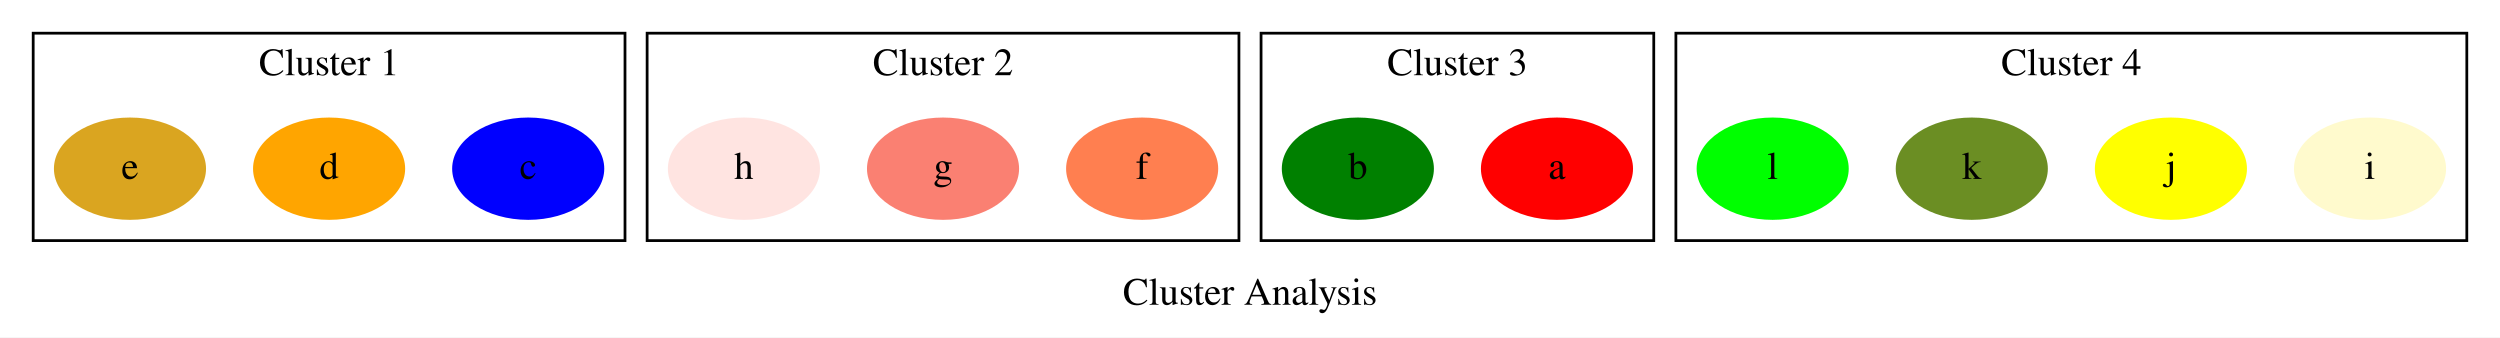
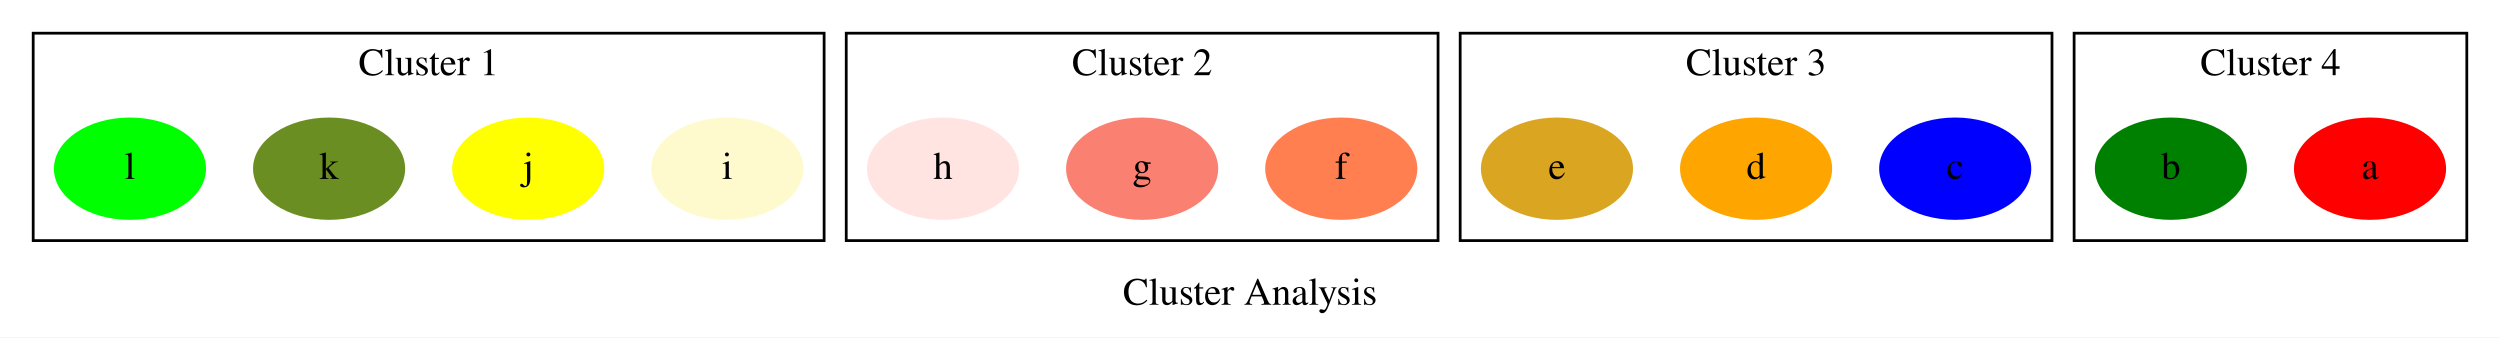
<svg xmlns="http://www.w3.org/2000/svg" width="904pt" height="122pt" viewBox="0.00 0.00 904.00 122.00">
  <g id="graph0" class="graph" transform="scale(1 1) rotate(0) translate(4 118)">
    <polygon fill="white" stroke="none" points="-4,4 -4,-118 900,-118 900,4 -4,4" />
    <text text-anchor="middle" x="448" y="-7.8" font-family="Times,serif" font-size="14.00">Cluster Analysis</text>
    <g id="clust1" class="cluster">
-       <polygon fill="none" stroke="black" points="8,-31 8,-106 222,-106 222,-31 8,-31" />
-       <text text-anchor="middle" x="115" y="-90.8" font-family="Times,serif" font-size="14.00">Cluster 1</text>
+       <polygon fill="none" stroke="black" points="8,-31 8,-106 294,-106 294,-31 8,-31" />
+       <text text-anchor="middle" x="151" y="-90.8" font-family="Times,serif" font-size="14.00">Cluster 1</text>
    </g>
    <g id="clust2" class="cluster">
-       <polygon fill="none" stroke="black" points="230,-31 230,-106 444,-106 444,-31 230,-31" />
-       <text text-anchor="middle" x="337" y="-90.8" font-family="Times,serif" font-size="14.00">Cluster 2</text>
+       <polygon fill="none" stroke="black" points="302,-31 302,-106 516,-106 516,-31 302,-31" />
+       <text text-anchor="middle" x="409" y="-90.8" font-family="Times,serif" font-size="14.00">Cluster 2</text>
    </g>
    <g id="clust3" class="cluster">
-       <polygon fill="none" stroke="black" points="452,-31 452,-106 594,-106 594,-31 452,-31" />
-       <text text-anchor="middle" x="523" y="-90.8" font-family="Times,serif" font-size="14.00">Cluster 3</text>
+       <polygon fill="none" stroke="black" points="524,-31 524,-106 738,-106 738,-31 524,-31" />
+       <text text-anchor="middle" x="631" y="-90.8" font-family="Times,serif" font-size="14.00">Cluster 3</text>
    </g>
    <g id="clust4" class="cluster">
-       <polygon fill="none" stroke="black" points="602,-31 602,-106 888,-106 888,-31 602,-31" />
-       <text text-anchor="middle" x="745" y="-90.8" font-family="Times,serif" font-size="14.00">Cluster 4</text>
+       <polygon fill="none" stroke="black" points="746,-31 746,-106 888,-106 888,-31 746,-31" />
+       <text text-anchor="middle" x="817" y="-90.8" font-family="Times,serif" font-size="14.00">Cluster 4</text>
    </g>
    <g id="node1" class="node">
-       <ellipse fill="blue" stroke="blue" cx="187" cy="-57" rx="27" ry="18" />
-       <text text-anchor="middle" x="187" y="-53.3" font-family="Times,serif" font-size="14.00">c</text>
+       <ellipse fill="lemonchiffon" stroke="lemonchiffon" cx="259" cy="-57" rx="27" ry="18" />
+       <text text-anchor="middle" x="259" y="-53.3" font-family="Times,serif" font-size="14.00">i</text>
    </g>
    <g id="node2" class="node">
-       <ellipse fill="orange" stroke="orange" cx="115" cy="-57" rx="27" ry="18" />
-       <text text-anchor="middle" x="115" y="-53.3" font-family="Times,serif" font-size="14.00">d</text>
+       <ellipse fill="yellow" stroke="yellow" cx="187" cy="-57" rx="27" ry="18" />
+       <text text-anchor="middle" x="187" y="-53.3" font-family="Times,serif" font-size="14.00">j</text>
    </g>
    <g id="node3" class="node">
-       <ellipse fill="goldenrod" stroke="goldenrod" cx="43" cy="-57" rx="27" ry="18" />
-       <text text-anchor="middle" x="43" y="-53.3" font-family="Times,serif" font-size="14.00">e</text>
+       <ellipse fill="olivedrab" stroke="olivedrab" cx="115" cy="-57" rx="27" ry="18" />
+       <text text-anchor="middle" x="115" y="-53.3" font-family="Times,serif" font-size="14.00">k</text>
    </g>
    <g id="node4" class="node">
-       <ellipse fill="coral" stroke="coral" cx="409" cy="-57" rx="27" ry="18" />
-       <text text-anchor="middle" x="409" y="-53.3" font-family="Times,serif" font-size="14.00">f</text>
+       <ellipse fill="lime" stroke="lime" cx="43" cy="-57" rx="27" ry="18" />
+       <text text-anchor="middle" x="43" y="-53.3" font-family="Times,serif" font-size="14.00">l</text>
    </g>
    <g id="node5" class="node">
-       <ellipse fill="salmon" stroke="salmon" cx="337" cy="-57" rx="27" ry="18" />
-       <text text-anchor="middle" x="337" y="-53.3" font-family="Times,serif" font-size="14.00">g</text>
+       <ellipse fill="coral" stroke="coral" cx="481" cy="-57" rx="27" ry="18" />
+       <text text-anchor="middle" x="481" y="-53.3" font-family="Times,serif" font-size="14.00">f</text>
    </g>
    <g id="node6" class="node">
-       <ellipse fill="mistyrose" stroke="mistyrose" cx="265" cy="-57" rx="27" ry="18" />
-       <text text-anchor="middle" x="265" y="-53.3" font-family="Times,serif" font-size="14.00">h</text>
+       <ellipse fill="salmon" stroke="salmon" cx="409" cy="-57" rx="27" ry="18" />
+       <text text-anchor="middle" x="409" y="-53.3" font-family="Times,serif" font-size="14.00">g</text>
    </g>
    <g id="node7" class="node">
-       <ellipse fill="red" stroke="red" cx="559" cy="-57" rx="27" ry="18" />
-       <text text-anchor="middle" x="559" y="-53.3" font-family="Times,serif" font-size="14.00">a</text>
+       <ellipse fill="mistyrose" stroke="mistyrose" cx="337" cy="-57" rx="27" ry="18" />
+       <text text-anchor="middle" x="337" y="-53.3" font-family="Times,serif" font-size="14.00">h</text>
    </g>
    <g id="node8" class="node">
-       <ellipse fill="green" stroke="green" cx="487" cy="-57" rx="27" ry="18" />
-       <text text-anchor="middle" x="487" y="-53.3" font-family="Times,serif" font-size="14.00">b</text>
+       <ellipse fill="blue" stroke="blue" cx="703" cy="-57" rx="27" ry="18" />
+       <text text-anchor="middle" x="703" y="-53.3" font-family="Times,serif" font-size="14.00">c</text>
    </g>
    <g id="node9" class="node">
-       <ellipse fill="lemonchiffon" stroke="lemonchiffon" cx="853" cy="-57" rx="27" ry="18" />
-       <text text-anchor="middle" x="853" y="-53.3" font-family="Times,serif" font-size="14.00">i</text>
+       <ellipse fill="orange" stroke="orange" cx="631" cy="-57" rx="27" ry="18" />
+       <text text-anchor="middle" x="631" y="-53.3" font-family="Times,serif" font-size="14.00">d</text>
    </g>
    <g id="node10" class="node">
-       <ellipse fill="yellow" stroke="yellow" cx="781" cy="-57" rx="27" ry="18" />
-       <text text-anchor="middle" x="781" y="-53.3" font-family="Times,serif" font-size="14.00">j</text>
+       <ellipse fill="goldenrod" stroke="goldenrod" cx="559" cy="-57" rx="27" ry="18" />
+       <text text-anchor="middle" x="559" y="-53.3" font-family="Times,serif" font-size="14.00">e</text>
    </g>
    <g id="node11" class="node">
-       <ellipse fill="olivedrab" stroke="olivedrab" cx="709" cy="-57" rx="27" ry="18" />
-       <text text-anchor="middle" x="709" y="-53.3" font-family="Times,serif" font-size="14.00">k</text>
+       <ellipse fill="red" stroke="red" cx="853" cy="-57" rx="27" ry="18" />
+       <text text-anchor="middle" x="853" y="-53.3" font-family="Times,serif" font-size="14.00">a</text>
    </g>
    <g id="node12" class="node">
-       <ellipse fill="lime" stroke="lime" cx="637" cy="-57" rx="27" ry="18" />
-       <text text-anchor="middle" x="637" y="-53.3" font-family="Times,serif" font-size="14.00">l</text>
+       <ellipse fill="green" stroke="green" cx="781" cy="-57" rx="27" ry="18" />
+       <text text-anchor="middle" x="781" y="-53.3" font-family="Times,serif" font-size="14.00">b</text>
    </g>
  </g>
</svg>
